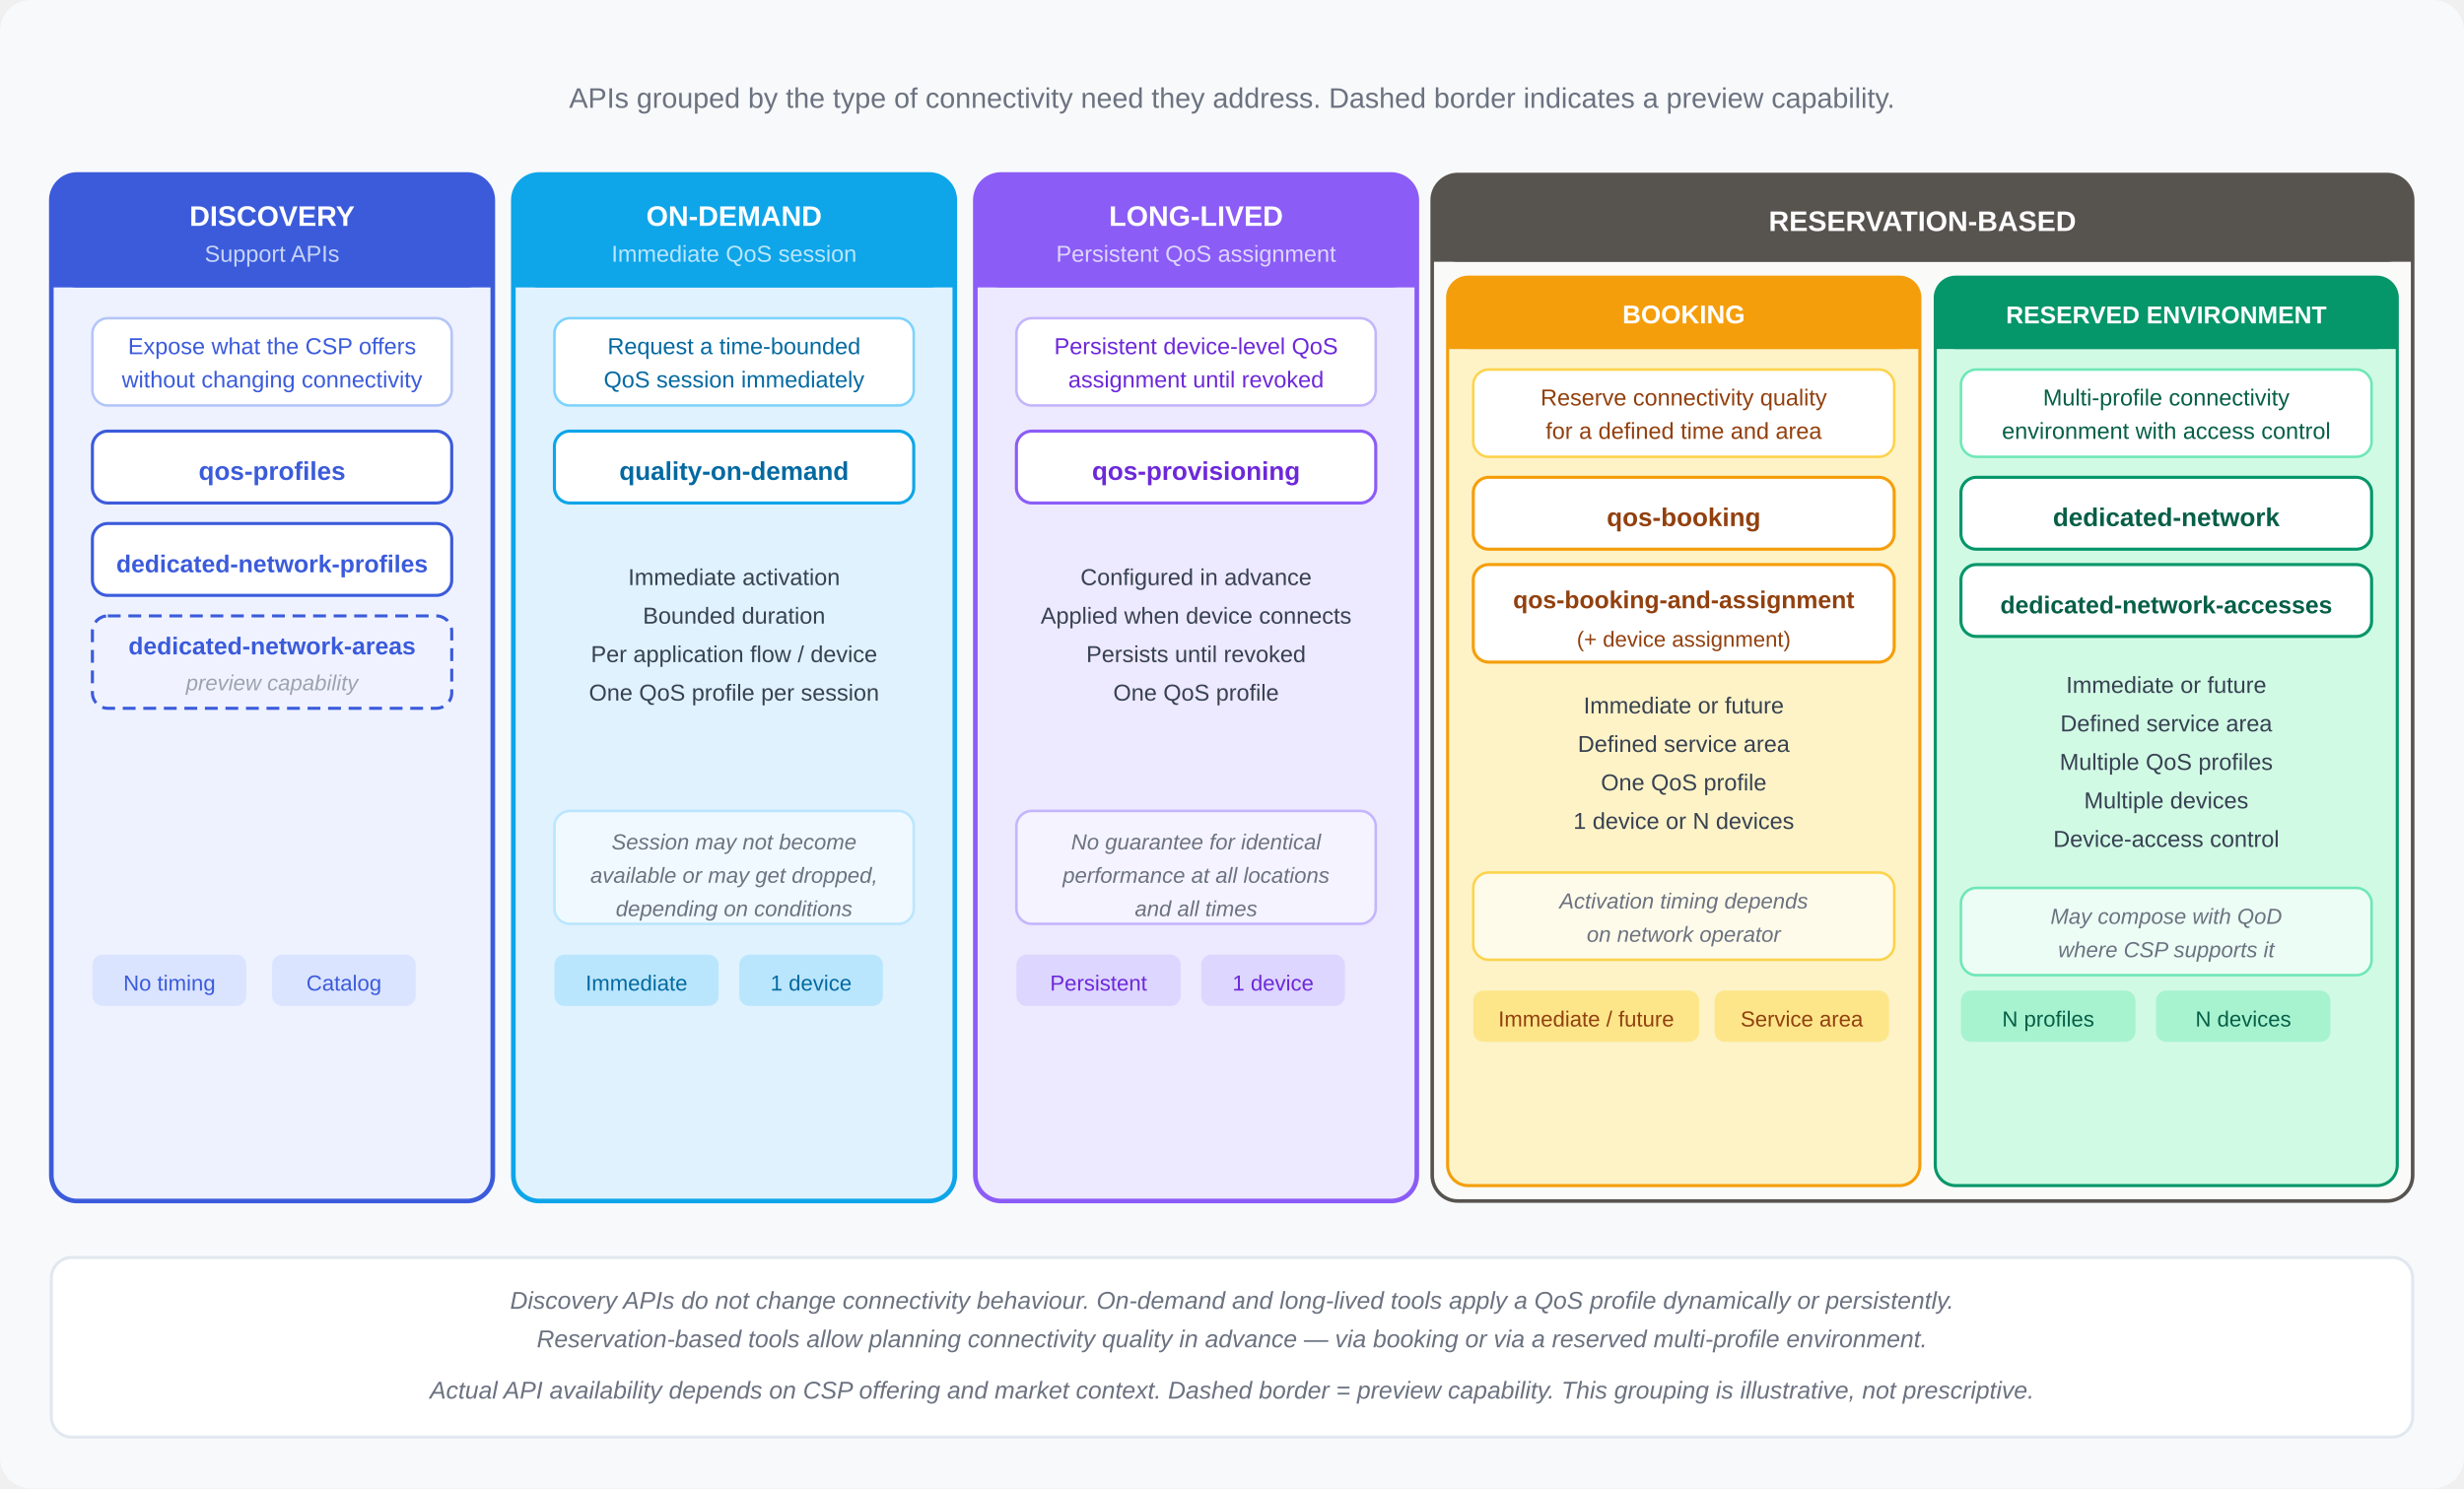
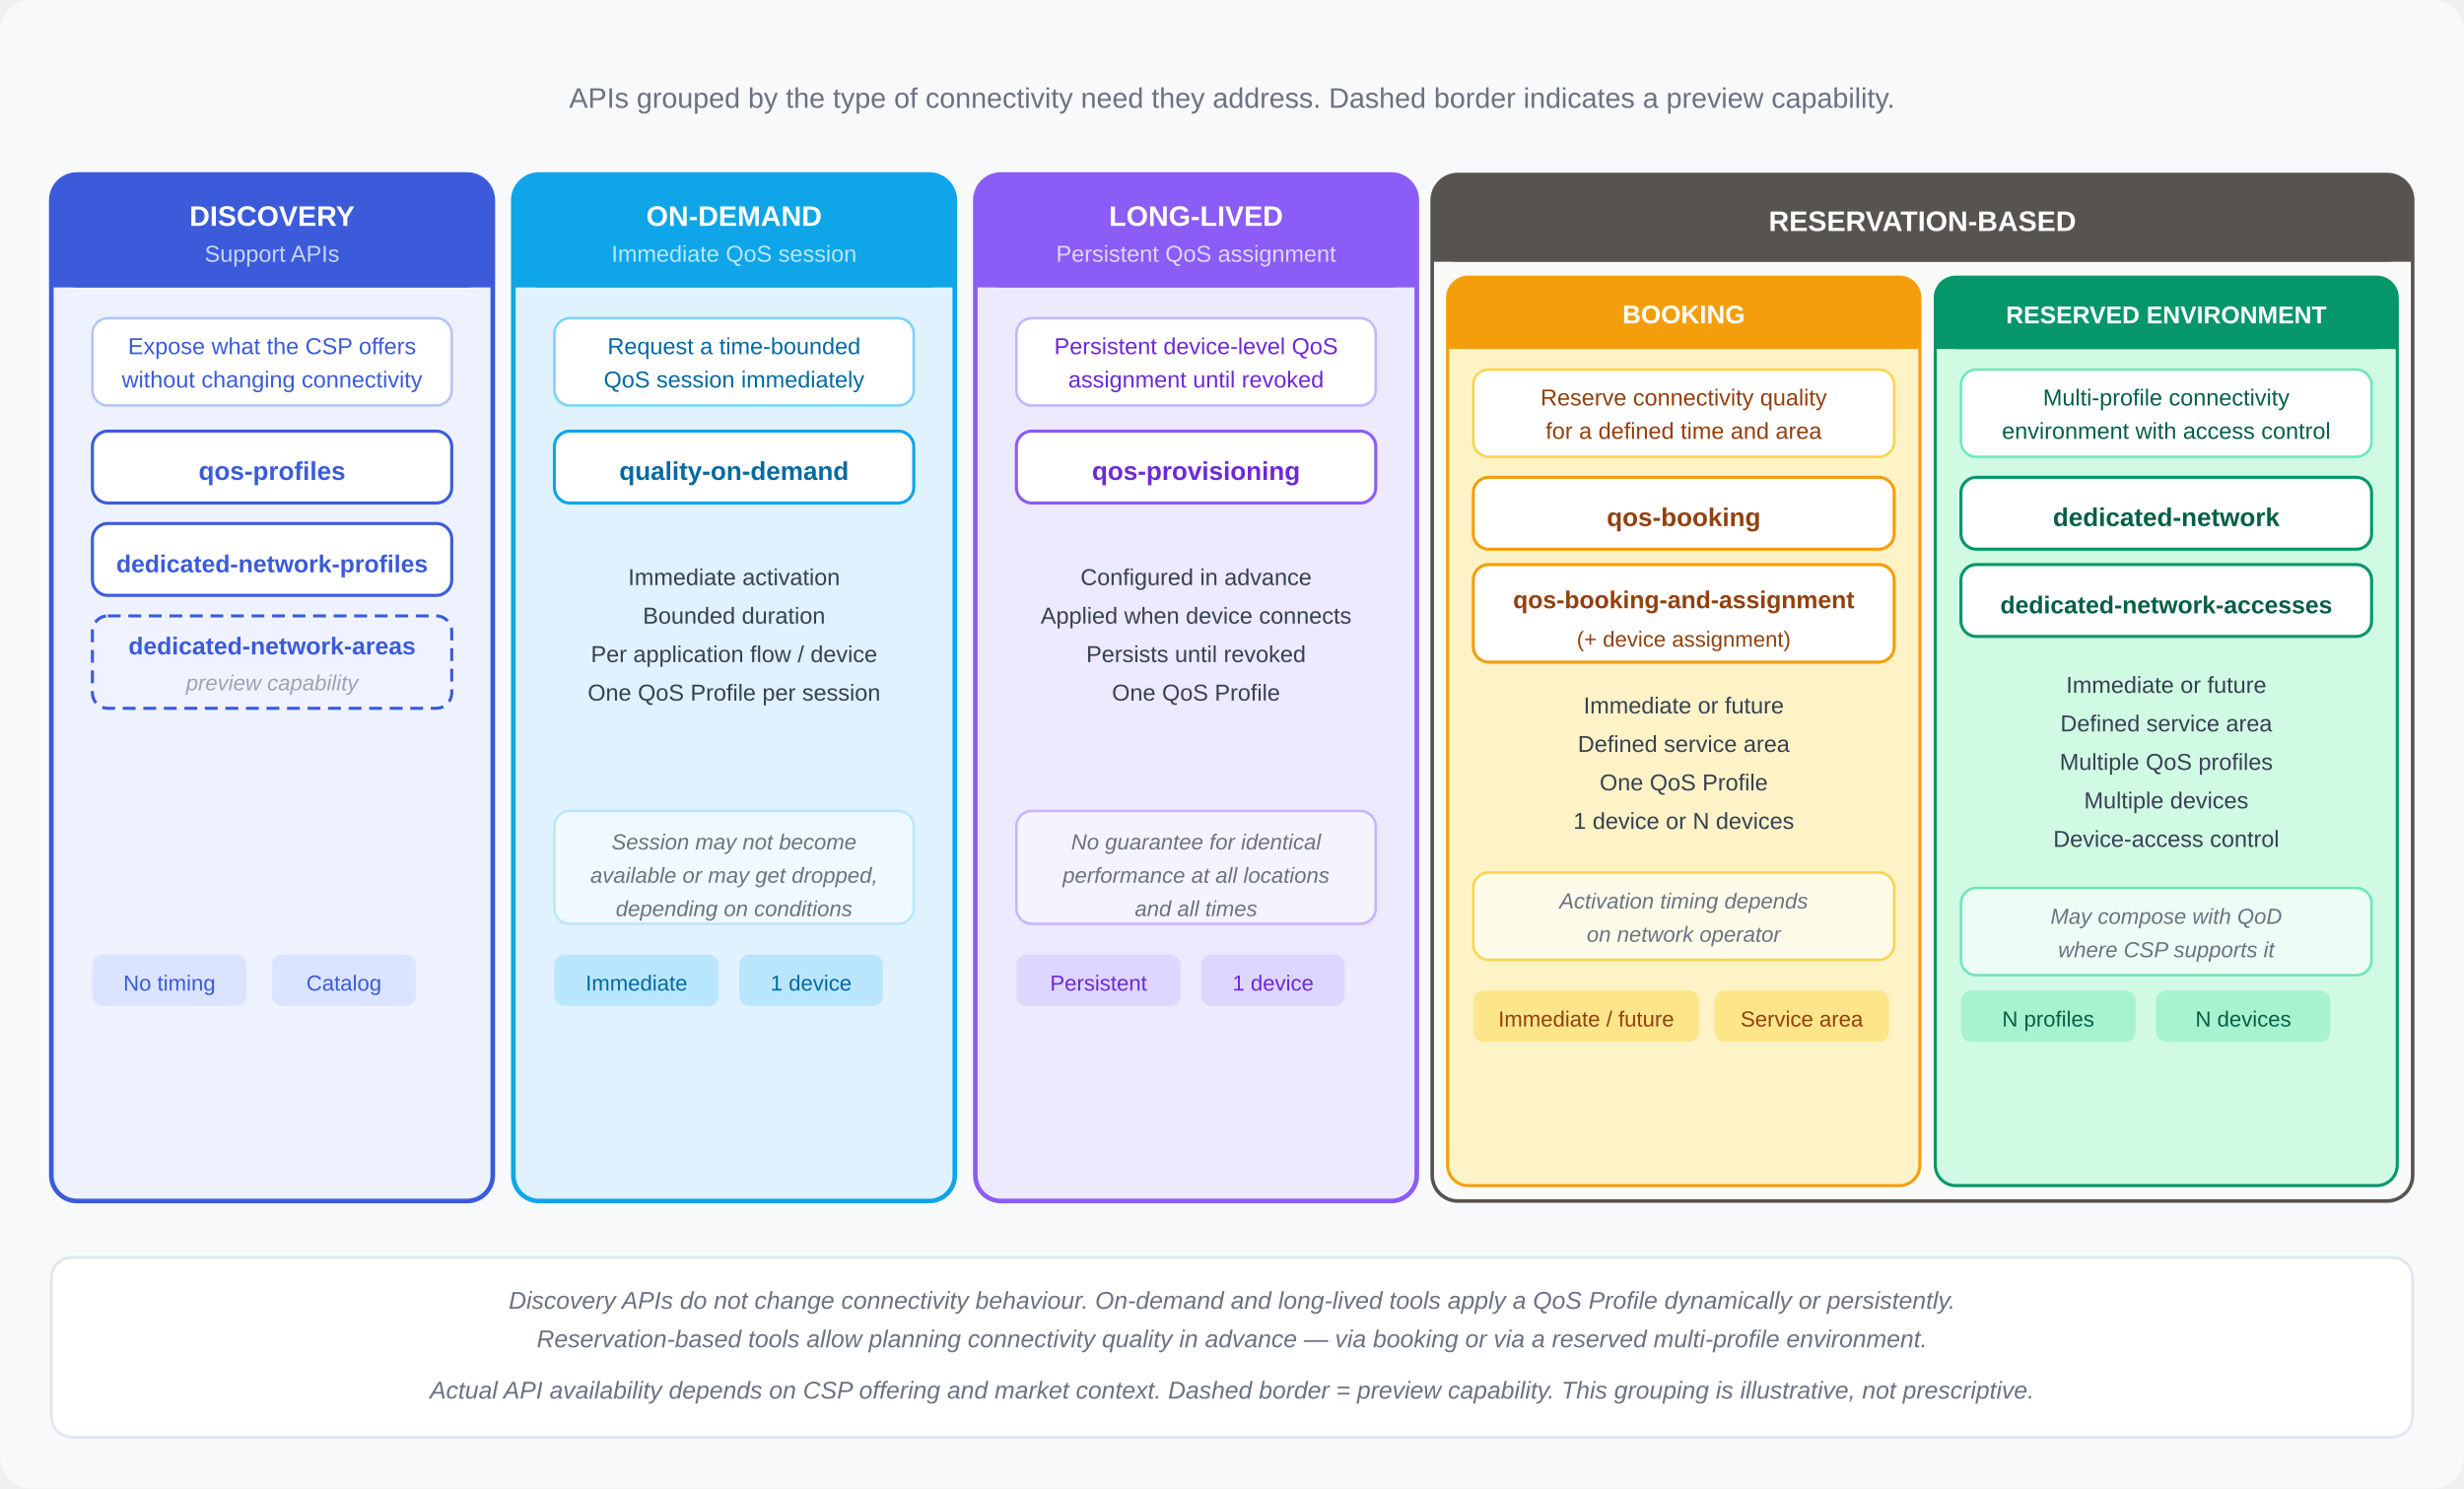
<svg xmlns="http://www.w3.org/2000/svg" viewBox="0 0 960 580" font-family="Segoe UI, Arial, sans-serif">
  <rect width="960" height="580" fill="#f8f9fb" rx="12" />
  <text x="480" y="42" text-anchor="middle" font-size="11" fill="#6b7280">APIs grouped by the type of connectivity need they address. Dashed border indicates a preview capability.</text>
  <rect x="20" y="68" width="172" height="400" rx="10" fill="#eef2ff" stroke="#3b5bdb" stroke-width="1.8" />
  <rect x="20" y="68" width="172" height="44" rx="10" fill="#3b5bdb" />
  <rect x="20" y="98" width="172" height="14" fill="#3b5bdb" />
  <text x="106" y="88" text-anchor="middle" font-size="11" font-weight="700" fill="white">DISCOVERY</text>
  <text x="106" y="102" text-anchor="middle" font-size="9" fill="#c7d4f7">Support APIs</text>
  <rect x="36" y="124" width="140" height="34" rx="6" fill="white" stroke="#b4c5f7" stroke-width="1" />
  <text x="106" y="138" text-anchor="middle" font-size="9" fill="#3b5bdb">Expose what the CSP offers</text>
  <text x="106" y="151" text-anchor="middle" font-size="9" fill="#3b5bdb">without changing connectivity</text>
  <rect x="36" y="168" width="140" height="28" rx="6" fill="white" stroke="#3b5bdb" stroke-width="1.2" />
  <text x="106" y="187" text-anchor="middle" font-size="10" font-weight="600" fill="#3b5bdb">qos-profiles</text>
  <rect x="36" y="204" width="140" height="28" rx="6" fill="white" stroke="#3b5bdb" stroke-width="1.2" />
  <text x="106" y="223" text-anchor="middle" font-size="9.5" font-weight="600" fill="#3b5bdb">dedicated-network-profiles</text>
  <rect x="36" y="240" width="140" height="36" rx="6" fill="#f0f3ff" stroke="#3b5bdb" stroke-width="1.2" stroke-dasharray="5,3" />
  <text x="106" y="255" text-anchor="middle" font-size="9.5" font-weight="600" fill="#3b5bdb">dedicated-network-areas</text>
  <text x="106" y="269" text-anchor="middle" font-size="8.5" fill="#9ca3af" font-style="italic">preview capability</text>
  <rect x="36" y="372" width="60" height="20" rx="4" fill="#dbe4ff" />
  <text x="66" y="386" text-anchor="middle" font-size="8.5" fill="#3b5bdb">No timing</text>
  <rect x="106" y="372" width="56" height="20" rx="4" fill="#dbe4ff" />
  <text x="134" y="386" text-anchor="middle" font-size="8.5" fill="#3b5bdb">Catalog</text>
  <rect x="200" y="68" width="172" height="400" rx="10" fill="#e0f2fe" stroke="#0ea5e9" stroke-width="1.8" />
  <rect x="200" y="68" width="172" height="44" rx="10" fill="#0ea5e9" />
  <rect x="200" y="98" width="172" height="14" fill="#0ea5e9" />
  <text x="286" y="88" text-anchor="middle" font-size="11" font-weight="700" fill="white">ON-DEMAND</text>
  <text x="286" y="102" text-anchor="middle" font-size="9" fill="#bae6fd">Immediate QoS session</text>
  <rect x="216" y="124" width="140" height="34" rx="6" fill="white" stroke="#7dd3fc" stroke-width="1" />
  <text x="286" y="138" text-anchor="middle" font-size="9" fill="#0369a1">Request a time-bounded</text>
  <text x="286" y="151" text-anchor="middle" font-size="9" fill="#0369a1">QoS session immediately</text>
  <rect x="216" y="168" width="140" height="28" rx="6" fill="white" stroke="#0ea5e9" stroke-width="1.2" />
  <text x="286" y="187" text-anchor="middle" font-size="10" font-weight="600" fill="#0369a1">quality-on-demand</text>
  <text x="286" y="228" text-anchor="middle" font-size="9" fill="#374151">Immediate activation</text>
  <text x="286" y="243" text-anchor="middle" font-size="9" fill="#374151">Bounded duration</text>
  <text x="286" y="258" text-anchor="middle" font-size="9" fill="#374151">Per application flow / device</text>
-   <text x="286" y="273" text-anchor="middle" font-size="9" fill="#374151">One QoS profile per session</text>
+   <text x="286" y="273" text-anchor="middle" font-size="9" fill="#374151">One QoS Profile per session</text>
  <rect x="216" y="316" width="140" height="44" rx="6" fill="#f0f9ff" stroke="#bae6fd" stroke-width="1" />
  <text x="286" y="331" text-anchor="middle" font-size="8.5" fill="#6b7280" font-style="italic">Session may not become</text>
  <text x="286" y="344" text-anchor="middle" font-size="8.5" fill="#6b7280" font-style="italic">available or may get dropped,</text>
  <text x="286" y="357" text-anchor="middle" font-size="8.5" fill="#6b7280" font-style="italic">depending on conditions</text>
  <rect x="216" y="372" width="64" height="20" rx="4" fill="#bae6fd" />
  <text x="248" y="386" text-anchor="middle" font-size="8.5" fill="#0369a1">Immediate</text>
  <rect x="288" y="372" width="56" height="20" rx="4" fill="#bae6fd" />
  <text x="316" y="386" text-anchor="middle" font-size="8.5" fill="#0369a1">1 device</text>
  <rect x="380" y="68" width="172" height="400" rx="10" fill="#ede9fe" stroke="#8b5cf6" stroke-width="1.8" />
  <rect x="380" y="68" width="172" height="44" rx="10" fill="#8b5cf6" />
  <rect x="380" y="98" width="172" height="14" fill="#8b5cf6" />
  <text x="466" y="88" text-anchor="middle" font-size="11" font-weight="700" fill="white">LONG-LIVED</text>
  <text x="466" y="102" text-anchor="middle" font-size="9" fill="#ddd6fe">Persistent QoS assignment</text>
  <rect x="396" y="124" width="140" height="34" rx="6" fill="white" stroke="#c4b5fd" stroke-width="1" />
  <text x="466" y="138" text-anchor="middle" font-size="9" fill="#6d28d9">Persistent device-level QoS</text>
  <text x="466" y="151" text-anchor="middle" font-size="9" fill="#6d28d9">assignment until revoked</text>
  <rect x="396" y="168" width="140" height="28" rx="6" fill="white" stroke="#8b5cf6" stroke-width="1.2" />
  <text x="466" y="187" text-anchor="middle" font-size="10" font-weight="600" fill="#6d28d9">qos-provisioning</text>
  <text x="466" y="228" text-anchor="middle" font-size="9" fill="#374151">Configured in advance</text>
  <text x="466" y="243" text-anchor="middle" font-size="9" fill="#374151">Applied when device connects</text>
  <text x="466" y="258" text-anchor="middle" font-size="9" fill="#374151">Persists until revoked</text>
-   <text x="466" y="273" text-anchor="middle" font-size="9" fill="#374151">One QoS profile</text>
+   <text x="466" y="273" text-anchor="middle" font-size="9" fill="#374151">One QoS Profile</text>
  <rect x="396" y="316" width="140" height="44" rx="6" fill="#f5f3ff" stroke="#c4b5fd" stroke-width="1" />
  <text x="466" y="331" text-anchor="middle" font-size="8.5" fill="#6b7280" font-style="italic">No guarantee for identical</text>
  <text x="466" y="344" text-anchor="middle" font-size="8.5" fill="#6b7280" font-style="italic">performance at all locations</text>
  <text x="466" y="357" text-anchor="middle" font-size="8.5" fill="#6b7280" font-style="italic">and all times</text>
  <rect x="396" y="372" width="64" height="20" rx="4" fill="#ddd6fe" />
  <text x="428" y="386" text-anchor="middle" font-size="8.5" fill="#6d28d9">Persistent</text>
  <rect x="468" y="372" width="56" height="20" rx="4" fill="#ddd6fe" />
  <text x="496" y="386" text-anchor="middle" font-size="8.5" fill="#6d28d9">1 device</text>
  <rect x="558" y="68" width="382" height="400" rx="10" fill="#fafaf9" stroke="#57534e" stroke-width="1.4" />
  <rect x="558" y="68" width="382" height="34" rx="10" fill="#57534e" />
  <rect x="558" y="90" width="382" height="12" fill="#57534e" />
  <text x="749" y="90" text-anchor="middle" font-size="11" font-weight="700" fill="white">RESERVATION-BASED</text>
  <rect x="564" y="108" width="184" height="354" rx="8" fill="#fef3c7" stroke="#f59e0b" stroke-width="1.2" />
  <rect x="564" y="108" width="184" height="28" rx="8" fill="#f59e0b" />
  <rect x="564" y="128" width="184" height="8" fill="#f59e0b" />
  <text x="656" y="126" text-anchor="middle" font-size="10" font-weight="700" fill="white">BOOKING</text>
  <rect x="574" y="144" width="164" height="34" rx="6" fill="white" stroke="#fcd34d" stroke-width="1" />
  <text x="656" y="158" text-anchor="middle" font-size="9" fill="#92400e">Reserve connectivity quality</text>
  <text x="656" y="171" text-anchor="middle" font-size="9" fill="#92400e">for a defined time and area</text>
  <rect x="574" y="186" width="164" height="28" rx="6" fill="white" stroke="#f59e0b" stroke-width="1.2" />
  <text x="656" y="205" text-anchor="middle" font-size="10" font-weight="600" fill="#92400e">qos-booking</text>
  <rect x="574" y="220" width="164" height="38" rx="6" fill="white" stroke="#f59e0b" stroke-width="1.2" />
  <text x="656" y="237" text-anchor="middle" font-size="9.5" font-weight="600" fill="#92400e">qos-booking-and-assignment</text>
  <text x="656" y="252" text-anchor="middle" font-size="8.5" fill="#92400e">(+ device assignment)</text>
  <text x="656" y="278" text-anchor="middle" font-size="9" fill="#374151">Immediate or future</text>
  <text x="656" y="293" text-anchor="middle" font-size="9" fill="#374151">Defined service area</text>
-   <text x="656" y="308" text-anchor="middle" font-size="9" fill="#374151">One QoS profile</text>
+   <text x="656" y="308" text-anchor="middle" font-size="9" fill="#374151">One QoS Profile</text>
  <text x="656" y="323" text-anchor="middle" font-size="9" fill="#374151">1 device or N devices</text>
  <rect x="574" y="340" width="164" height="34" rx="6" fill="#fffbeb" stroke="#fcd34d" stroke-width="1" />
  <text x="656" y="354" text-anchor="middle" font-size="8.5" fill="#6b7280" font-style="italic">Activation timing depends</text>
  <text x="656" y="367" text-anchor="middle" font-size="8.5" fill="#6b7280" font-style="italic">on network operator</text>
  <rect x="574" y="386" width="88" height="20" rx="4" fill="#fde68a" />
  <text x="618" y="400" text-anchor="middle" font-size="8.5" fill="#92400e">Immediate / future</text>
  <rect x="668" y="386" width="68" height="20" rx="4" fill="#fde68a" />
  <text x="702" y="400" text-anchor="middle" font-size="8.5" fill="#92400e">Service area</text>
  <rect x="754" y="108" width="180" height="354" rx="8" fill="#d1fae5" stroke="#059669" stroke-width="1.2" />
  <rect x="754" y="108" width="180" height="28" rx="8" fill="#059669" />
  <rect x="754" y="128" width="180" height="8" fill="#059669" />
  <text x="844" y="126" text-anchor="middle" font-size="9.5" font-weight="700" fill="white">RESERVED ENVIRONMENT</text>
  <rect x="764" y="144" width="160" height="34" rx="6" fill="white" stroke="#6ee7b7" stroke-width="1" />
  <text x="844" y="158" text-anchor="middle" font-size="9" fill="#065f46">Multi-profile connectivity</text>
  <text x="844" y="171" text-anchor="middle" font-size="9" fill="#065f46">environment with access control</text>
  <rect x="764" y="186" width="160" height="28" rx="6" fill="white" stroke="#059669" stroke-width="1.2" />
  <text x="844" y="205" text-anchor="middle" font-size="10" font-weight="600" fill="#065f46">dedicated-network</text>
  <rect x="764" y="220" width="160" height="28" rx="6" fill="white" stroke="#059669" stroke-width="1.2" />
  <text x="844" y="239" text-anchor="middle" font-size="9.5" font-weight="600" fill="#065f46">dedicated-network-accesses</text>
  <text x="844" y="270" text-anchor="middle" font-size="9" fill="#374151">Immediate or future</text>
  <text x="844" y="285" text-anchor="middle" font-size="9" fill="#374151">Defined service area</text>
  <text x="844" y="300" text-anchor="middle" font-size="9" fill="#374151">Multiple QoS profiles</text>
  <text x="844" y="315" text-anchor="middle" font-size="9" fill="#374151">Multiple devices</text>
  <text x="844" y="330" text-anchor="middle" font-size="9" fill="#374151">Device-access control</text>
  <rect x="764" y="346" width="160" height="34" rx="6" fill="#ecfdf5" stroke="#6ee7b7" stroke-width="1" />
  <text x="844" y="360" text-anchor="middle" font-size="8.5" fill="#6b7280" font-style="italic">May compose with QoD</text>
  <text x="844" y="373" text-anchor="middle" font-size="8.5" fill="#6b7280" font-style="italic">where CSP supports it</text>
  <rect x="764" y="386" width="68" height="20" rx="4" fill="#a7f3d0" />
  <text x="798" y="400" text-anchor="middle" font-size="8.5" fill="#065f46">N profiles</text>
  <rect x="840" y="386" width="68" height="20" rx="4" fill="#a7f3d0" />
  <text x="874" y="400" text-anchor="middle" font-size="8.5" fill="#065f46">N devices</text>
  <rect x="20" y="490" width="920" height="70" rx="8" fill="white" stroke="#e2e8f0" stroke-width="1.2" />
-   <text x="480" y="510" text-anchor="middle" font-size="9.5" fill="#6b7280" font-style="italic">Discovery APIs do not change connectivity behaviour. On-demand and long-lived tools apply a QoS profile dynamically or persistently.</text>
+   <text x="480" y="510" text-anchor="middle" font-size="9.5" fill="#6b7280" font-style="italic">Discovery APIs do not change connectivity behaviour. On-demand and long-lived tools apply a QoS Profile dynamically or persistently.</text>
  <text x="480" y="525" text-anchor="middle" font-size="9.5" fill="#6b7280" font-style="italic">Reservation-based tools allow planning connectivity quality in advance — via booking or via a reserved multi-profile environment.</text>
  <text x="480" y="545" text-anchor="middle" font-size="9.5" fill="#6b7280" font-style="italic">Actual API availability depends on CSP offering and market context. Dashed border = preview capability. This grouping is illustrative, not prescriptive.</text>
</svg>
